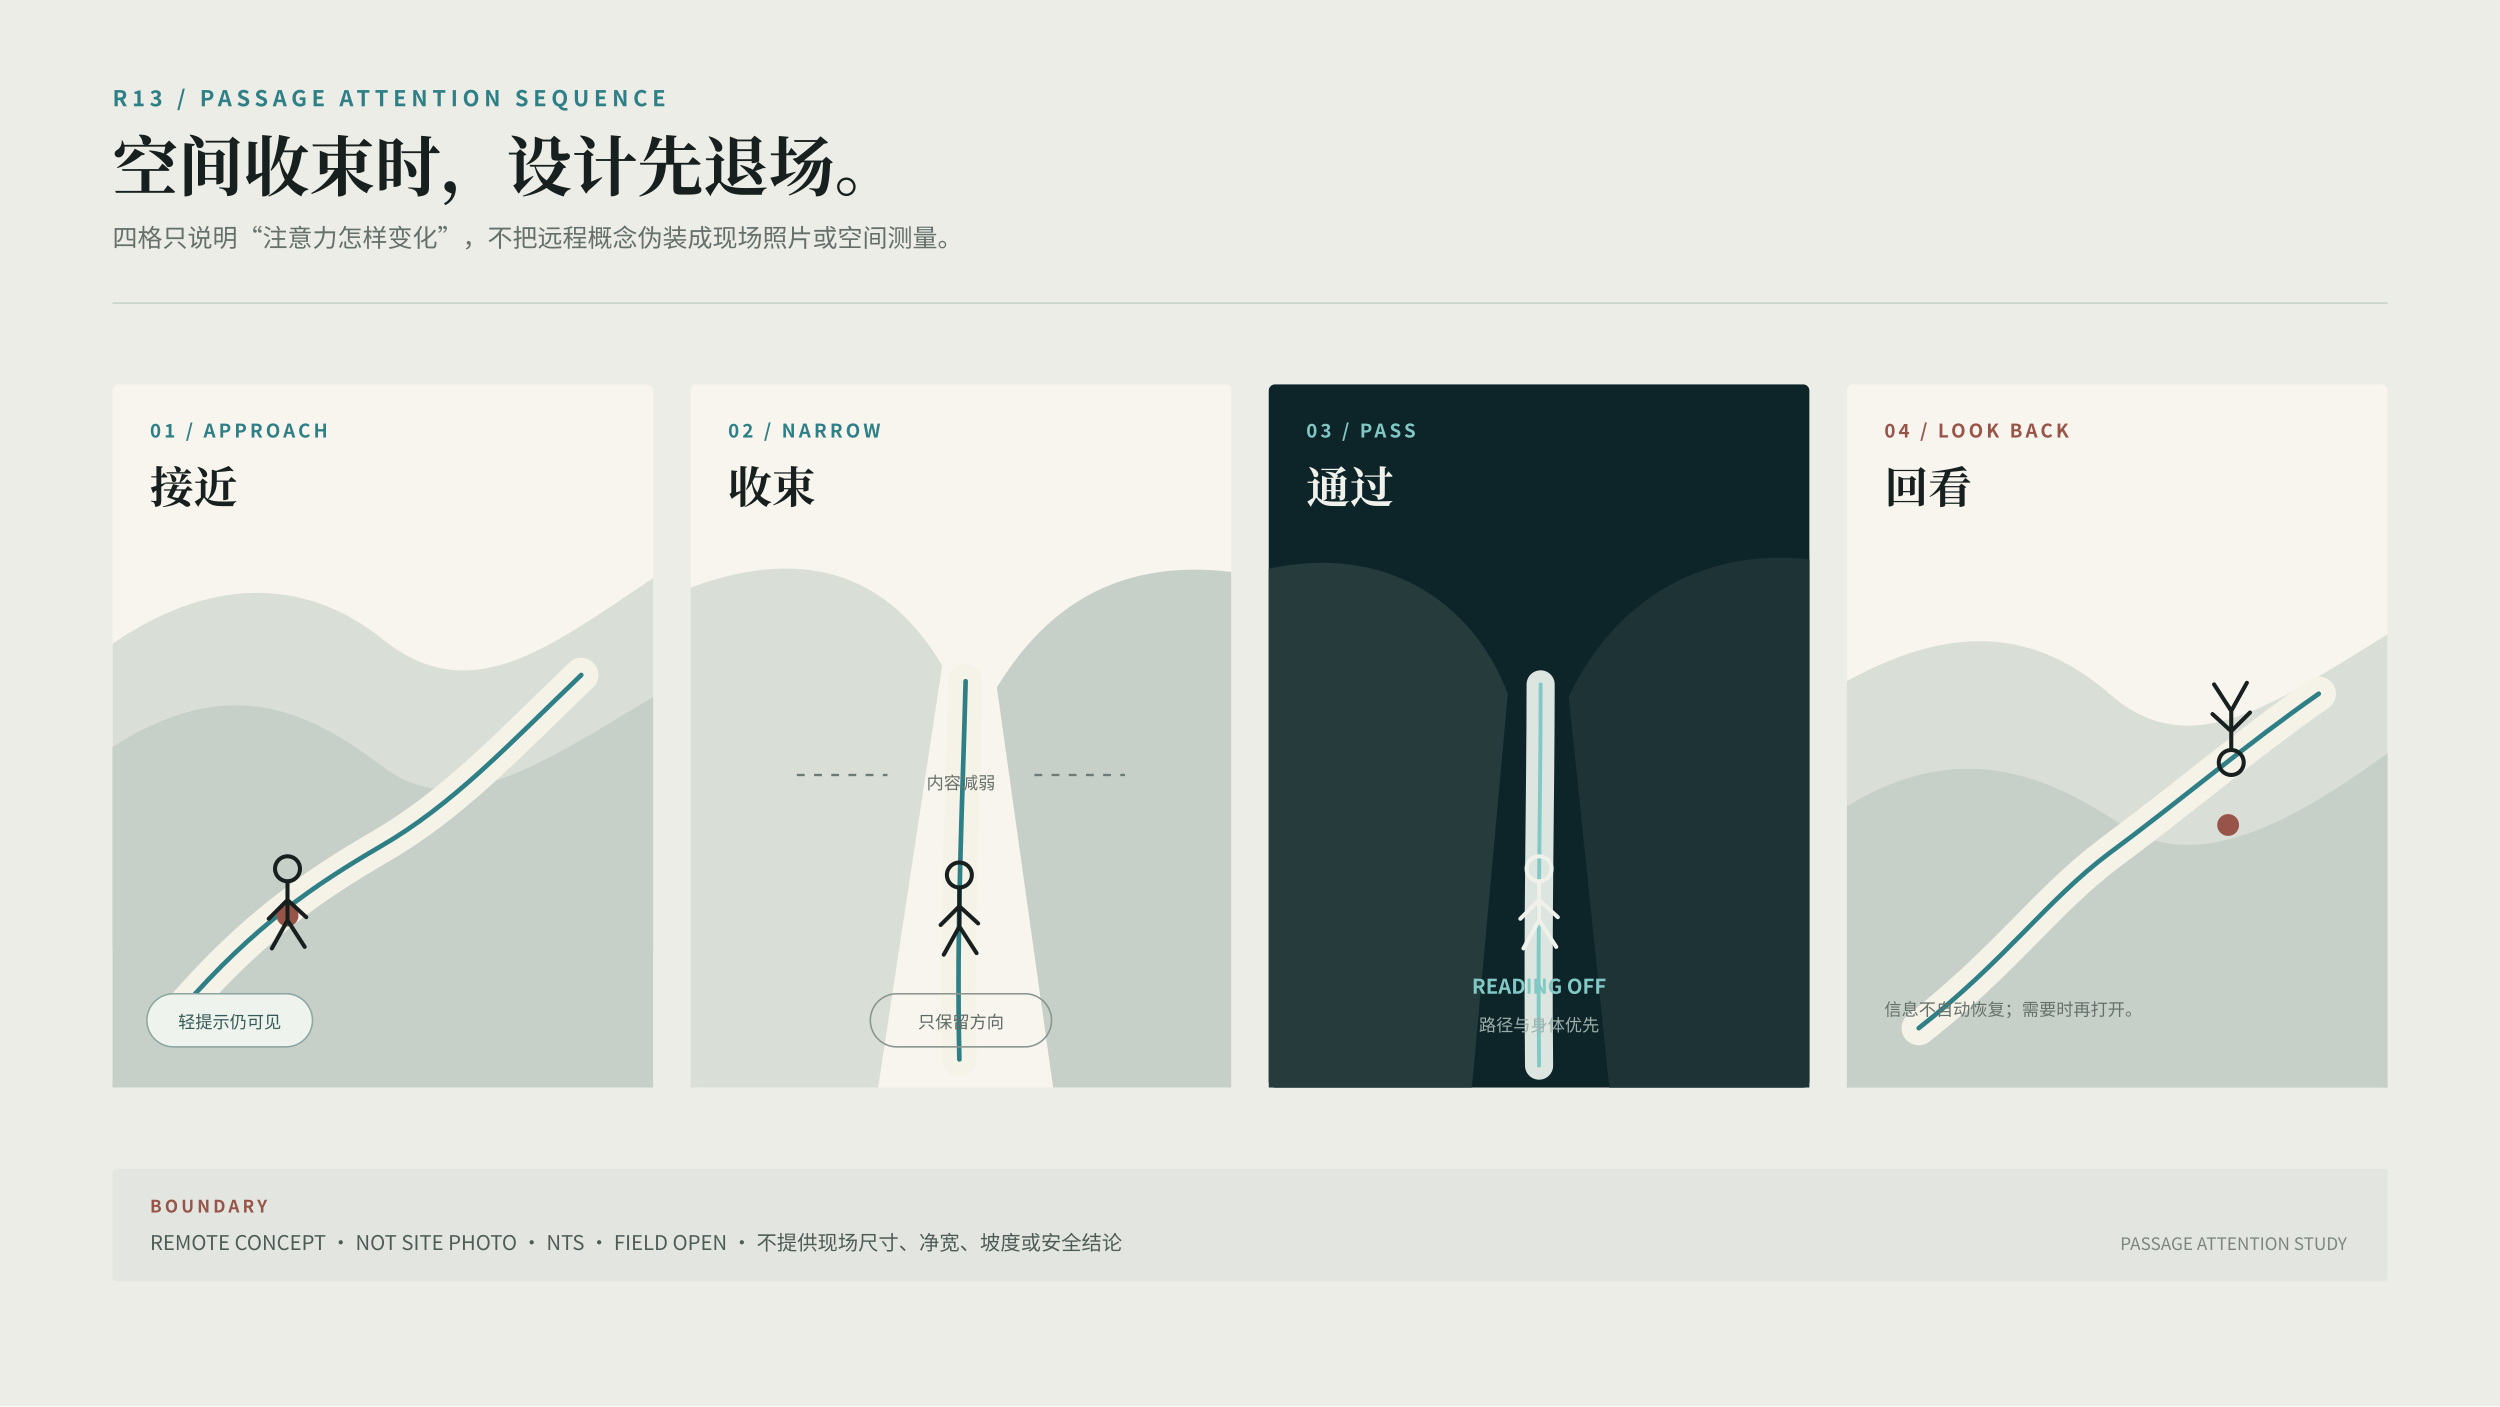
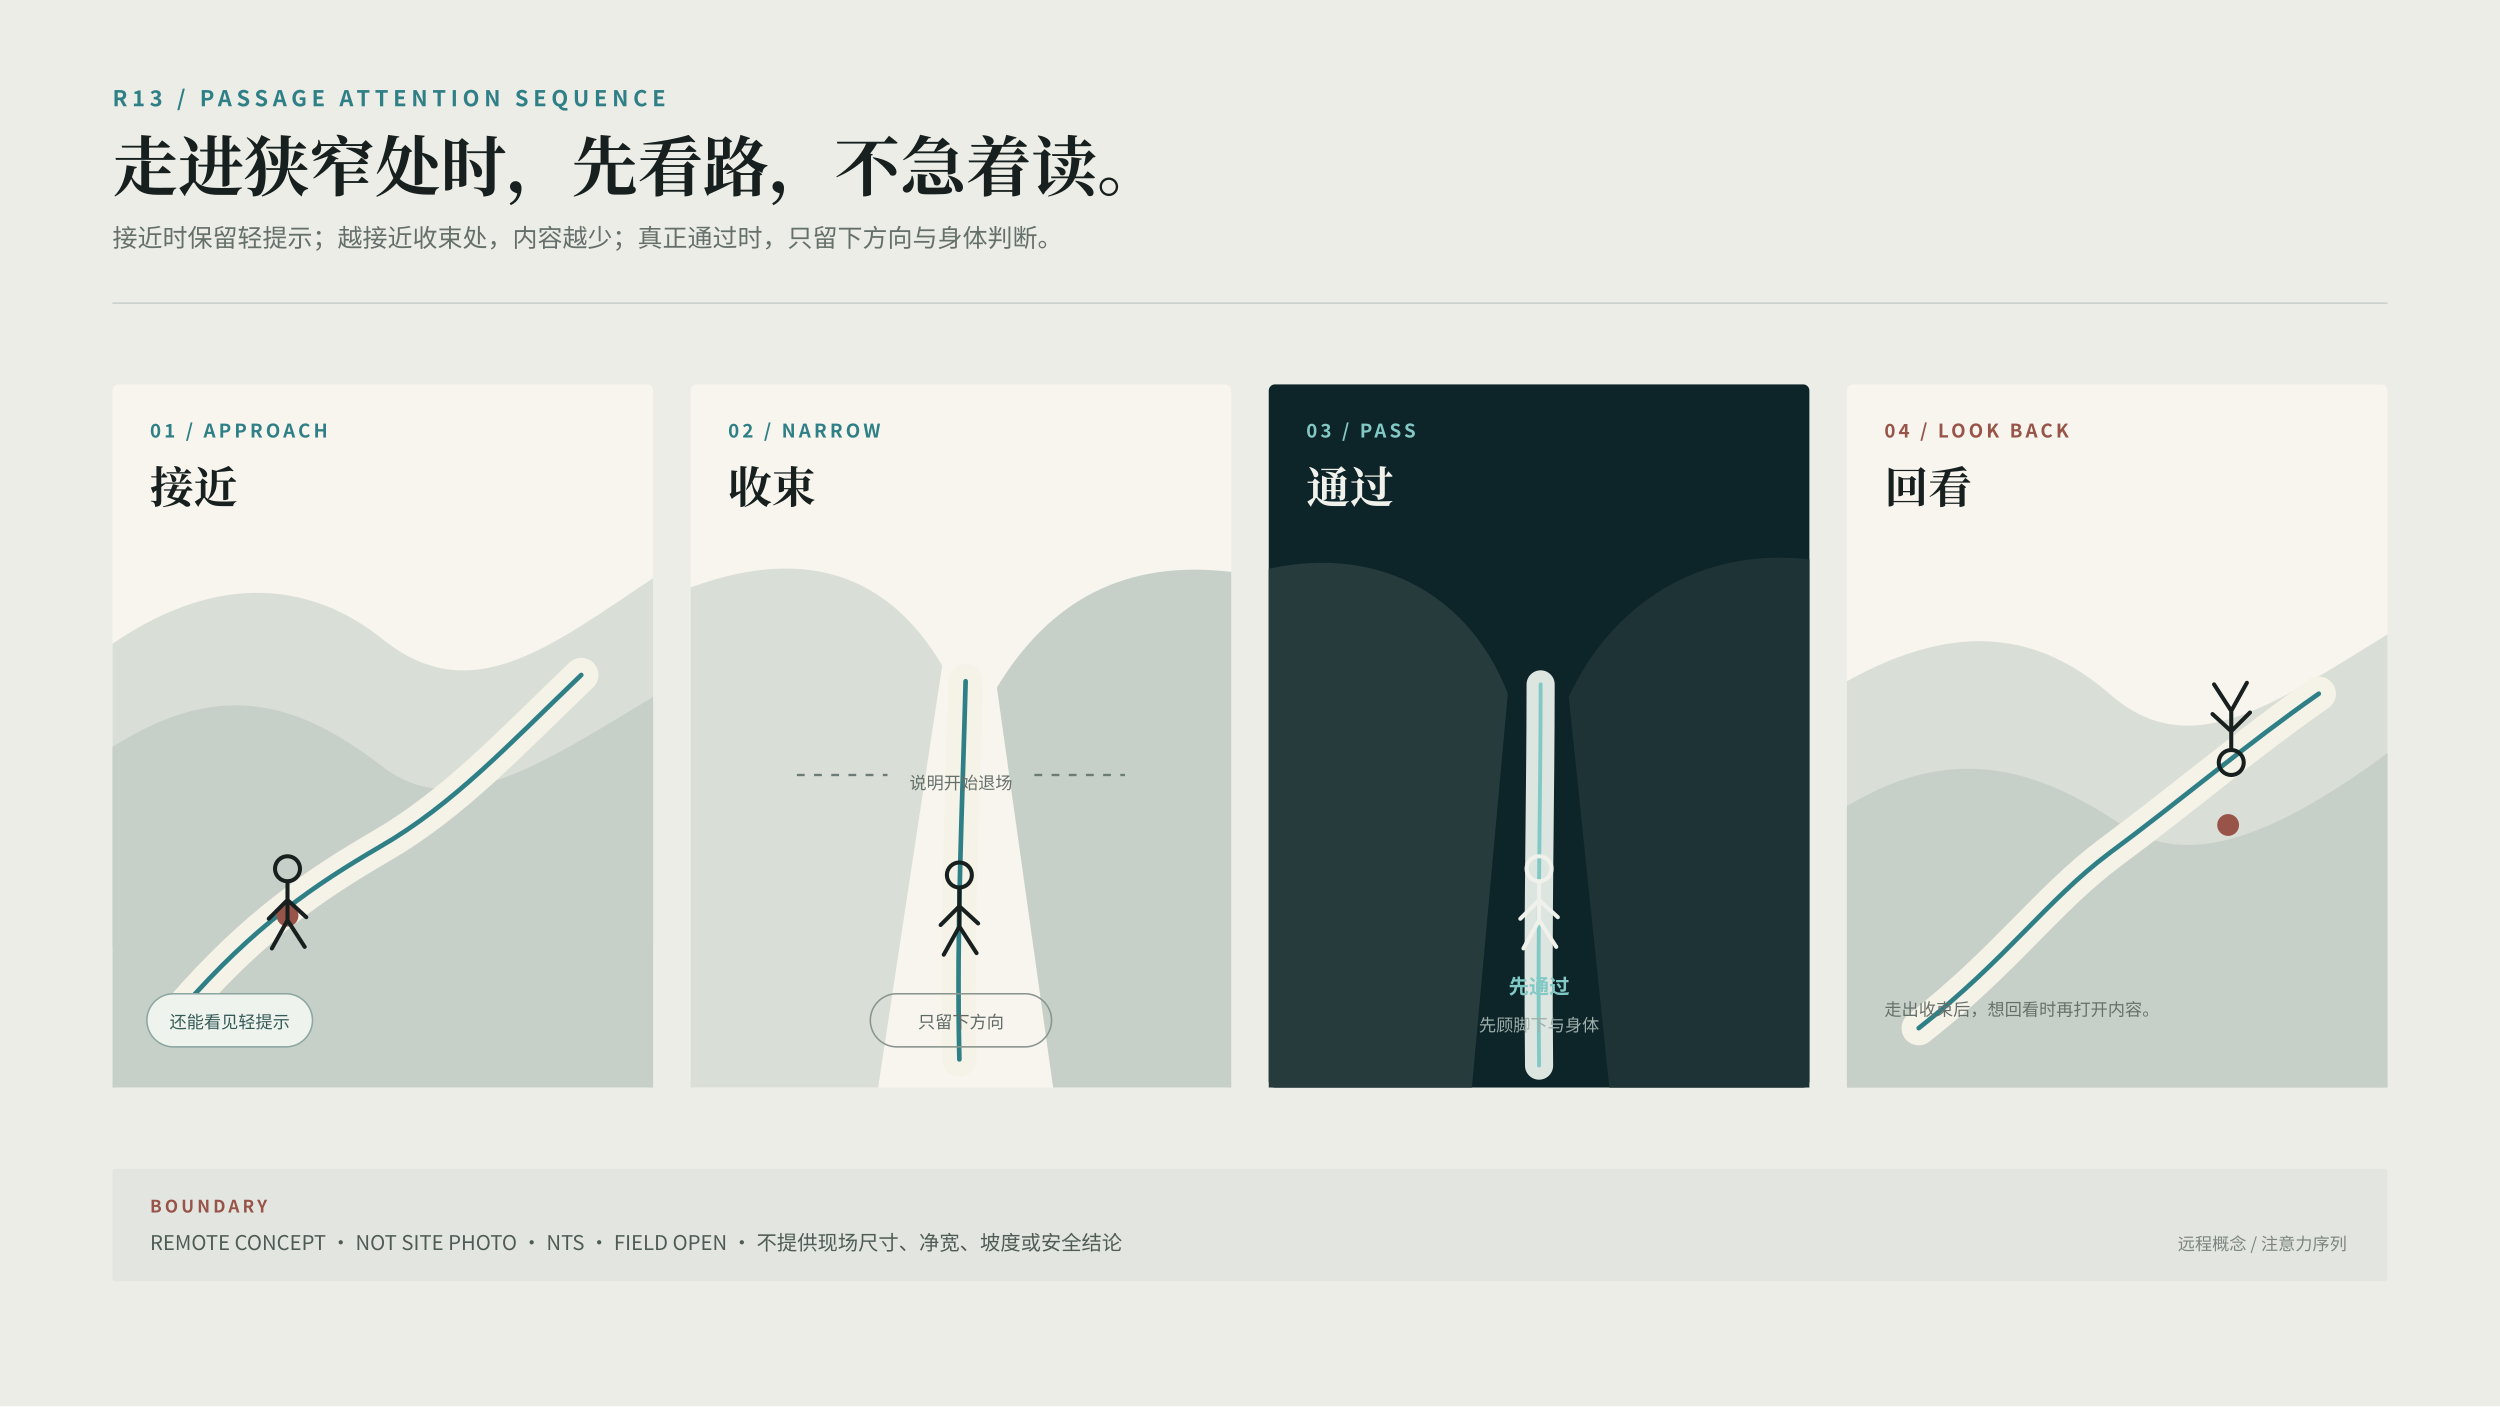
<svg xmlns="http://www.w3.org/2000/svg" width="1600" height="900" viewBox="0 0 1600 900" role="img" aria-labelledby="title desc">
  <defs>
    <style>
.sans{font-family:"Noto Sans CJK SC","Microsoft YaHei",Arial,sans-serif}.serif{font-family:"Noto Serif CJK SC","Songti SC","SimSun",serif}.ink{fill:#17201E}.muted{fill:#66706B}.water{stroke:#2E7F86}.seal{fill:#985448}.terrain{fill:#D9DED6}.terrain2{fill:#C7D0C8}.path{fill:none;stroke:#F5F2E8;stroke-width:22;stroke-linecap:round}.guide{fill:none;stroke:#2E7F86;stroke-width:3;stroke-linecap:round}.thin{fill:none;stroke:#6C7B76;stroke-width:1.5}.person{fill:none;stroke:#17201E;stroke-width:2.6;stroke-linecap:round}.off{fill:#5F6965}.light{fill:#2E7F86}
</style>
  </defs>
  <rect width="1600" height="900" fill="#ECEDE7" />
  <g class="sans">
    <text x="72" y="68" font-size="14" font-weight="700" letter-spacing="3" fill="#2E7F86">R13 / PASSAGE ATTENTION SEQUENCE</text>
-     <text x="72" y="122" class="serif ink" font-size="42" font-weight="700">空间收束时，设计先退场。</text>
-     <text x="72" y="158" class="muted" font-size="16">四格只说明“注意力怎样变化”，不把远程概念伪装成现场照片或空间测量。</text>
+     <text x="72" y="122" class="serif ink" font-size="42" font-weight="700">走进狭窄处时，先看路，不急着读。</text>
+     <text x="72" y="158" class="muted" font-size="16">接近时保留轻提示；越接近收束处，内容越少；真正通过时，只留下方向与身体判断。</text>
  </g>
  <line x1="72" y1="194" x2="1528" y2="194" stroke="#C9D0CA" />
  <g transform="translate(72 246)">
    <g>
      <rect width="346" height="450" rx="4" fill="#F7F5EE" />
      <text x="24" y="34" class="sans" font-size="12" font-weight="700" fill="#2E7F86" letter-spacing="2">01 / APPROACH</text>
      <text x="24" y="76" class="serif ink" font-size="28" font-weight="700">接近</text>
      <path d="M0 166 C70 118 130 128 174 164 C230 208 280 168 346 124 V360 H0Z" class="terrain" />
      <path d="M0 232 C72 186 122 206 172 244 C218 280 270 246 346 200 V450 H0Z" class="terrain2" />
      <path d="M44 400 C91 346 130 320 171 296 C218 269 254 230 300 186" class="path" />
      <path d="M44 400 C91 346 130 320 171 296 C218 269 254 230 300 186" class="guide" />
      <circle cx="112" cy="340" r="7" class="seal" />
      <g transform="translate(112 310)" class="person">
        <circle cx="0" cy="0" r="8" />
        <path d="M0 9v24m0-13l-12 12m12-12l12 11m-12 2l-10 18m10-18l11 17" />
      </g>
      <rect x="22" y="390" width="106" height="34" rx="17" fill="#EFF3EE" stroke="#8CA7A1" />
-       <text x="75" y="412" class="sans" font-size="11" text-anchor="middle" fill="#355B57">轻提示仍可见</text>
+       <text x="75" y="412" class="sans" font-size="11" text-anchor="middle" fill="#355B57">还能看见轻提示</text>
    </g>
    <g transform="translate(370)">
      <rect width="346" height="450" rx="4" fill="#F7F5EE" />
      <text x="24" y="34" class="sans" font-size="12" font-weight="700" fill="#2E7F86" letter-spacing="2">02 / NARROW</text>
      <text x="24" y="76" class="serif ink" font-size="28" font-weight="700">收束</text>
      <path d="M0 130 C76 102 128 124 161 180 L120 450 H0Z" class="terrain" />
      <path d="M346 120 C278 112 230 138 196 194 L232 450 H346Z" class="terrain2" />
      <path d="M172 432 C170 346 174 270 176 190" class="path" />
      <path d="M172 432 C170 346 174 270 176 190" class="guide" />
      <g transform="translate(172 314)" class="person">
        <circle cx="0" cy="0" r="8" />
        <path d="M0 9v24m0-13l-12 12m12-12l12 11m-12 2l-10 18m10-18l11 17" />
      </g>
      <path d="M68 250h58M220 250h58" class="thin" stroke-dasharray="5 6" />
-       <text x="173" y="259" class="sans muted" font-size="11" text-anchor="middle">内容减弱</text>
+       <text x="173" y="259" class="sans muted" font-size="11" text-anchor="middle">说明开始退场</text>
      <rect x="115" y="390" width="116" height="34" rx="17" fill="none" stroke="#89958F" />
-       <text x="173" y="412" class="sans" font-size="11" text-anchor="middle" fill="#5F6965">只保留方向</text>
+       <text x="173" y="412" class="sans" font-size="11" text-anchor="middle" fill="#5F6965">只留下方向</text>
    </g>
    <g transform="translate(740)">
      <rect width="346" height="450" rx="4" fill="#0D2429" />
      <text x="24" y="34" class="sans" font-size="12" font-weight="700" fill="#82C9C5" letter-spacing="2">03 / PASS</text>
      <text x="24" y="76" class="serif" fill="#F0F1EB" font-size="28" font-weight="700">通过</text>
      <path d="M0 118 C74 102 130 138 153 198 L130 450 H0Z" fill="#263B3C" />
      <path d="M346 112 C276 104 220 140 192 200 L218 450 H346Z" fill="#1E3335" />
      <path d="M173 436 C172 338 174 265 174 192" fill="none" stroke="#DDE5E0" stroke-width="18" stroke-linecap="round" />
      <path d="M173 436 C172 338 174 265 174 192" fill="none" stroke="#82C9C5" stroke-width="2.5" stroke-linecap="round" />
      <g transform="translate(173 310)" fill="none" stroke="#F0F1EB" stroke-width="2.6" stroke-linecap="round">
        <circle cx="0" cy="0" r="8" />
        <path d="M0 9v24m0-13l-12 12m12-12l12 11m-12 2l-10 18m10-18l11 17" />
      </g>
-       <text x="173" y="390" class="sans" font-size="13" font-weight="700" text-anchor="middle" fill="#82C9C5">READING OFF</text>
-       <text x="173" y="414" class="sans" font-size="11" text-anchor="middle" fill="#9EAFAB">路径与身体优先</text>
+       <text x="173" y="390" class="sans" font-size="13" font-weight="700" text-anchor="middle" fill="#82C9C5">先通过</text>
+       <text x="173" y="414" class="sans" font-size="11" text-anchor="middle" fill="#9EAFAB">先顾脚下与身体</text>
    </g>
    <g transform="translate(1110)">
      <rect width="346" height="450" rx="4" fill="#F7F5EE" />
      <text x="24" y="34" class="sans" font-size="12" font-weight="700" fill="#985448" letter-spacing="2">04 / LOOK BACK</text>
      <text x="24" y="76" class="serif ink" font-size="28" font-weight="700">回看</text>
      <path d="M0 190 C72 150 124 160 168 198 C220 244 274 204 346 160 V450 H0Z" class="terrain" />
      <path d="M0 270 C72 226 128 250 176 282 C220 312 278 286 346 236 V450 H0Z" class="terrain2" />
      <path d="M46 412 C102 368 128 330 168 300 C214 266 256 230 302 198" class="path" />
      <path d="M46 412 C102 368 128 330 168 300 C214 266 256 230 302 198" class="guide" />
      <g transform="translate(246 242) rotate(180)" class="person">
        <circle cx="0" cy="0" r="8" />
        <path d="M0 9v24m0-13l-12 12m12-12l12 11m-12 2l-10 18m10-18l11 17" />
      </g>
      <circle cx="244" cy="282" r="7" class="seal" />
-       <text x="24" y="404" class="sans muted" font-size="11">信息不自动恢复；需要时再打开。</text>
+       <text x="24" y="404" class="sans muted" font-size="11">走出收束后，想回看时再打开内容。</text>
    </g>
  </g>
  <g transform="translate(72 748)" class="sans">
    <rect width="1456" height="72" rx="2" fill="#E3E6E0" />
    <text x="24" y="28" font-size="11" font-weight="700" fill="#985448" letter-spacing="2">BOUNDARY</text>
    <text x="24" y="52" font-size="13" fill="#4F5B56">REMOTE CONCEPT · NOT SITE PHOTO · NTS · FIELD OPEN · 不提供现场尺寸、净宽、坡度或安全结论</text>
-     <text x="1430" y="52" text-anchor="end" font-size="11" fill="#7C8580">PASSAGE ATTENTION STUDY</text>
+     <text x="1430" y="52" text-anchor="end" font-size="11" fill="#7C8580">远程概念 / 注意力序列</text>
  </g>
</svg>
